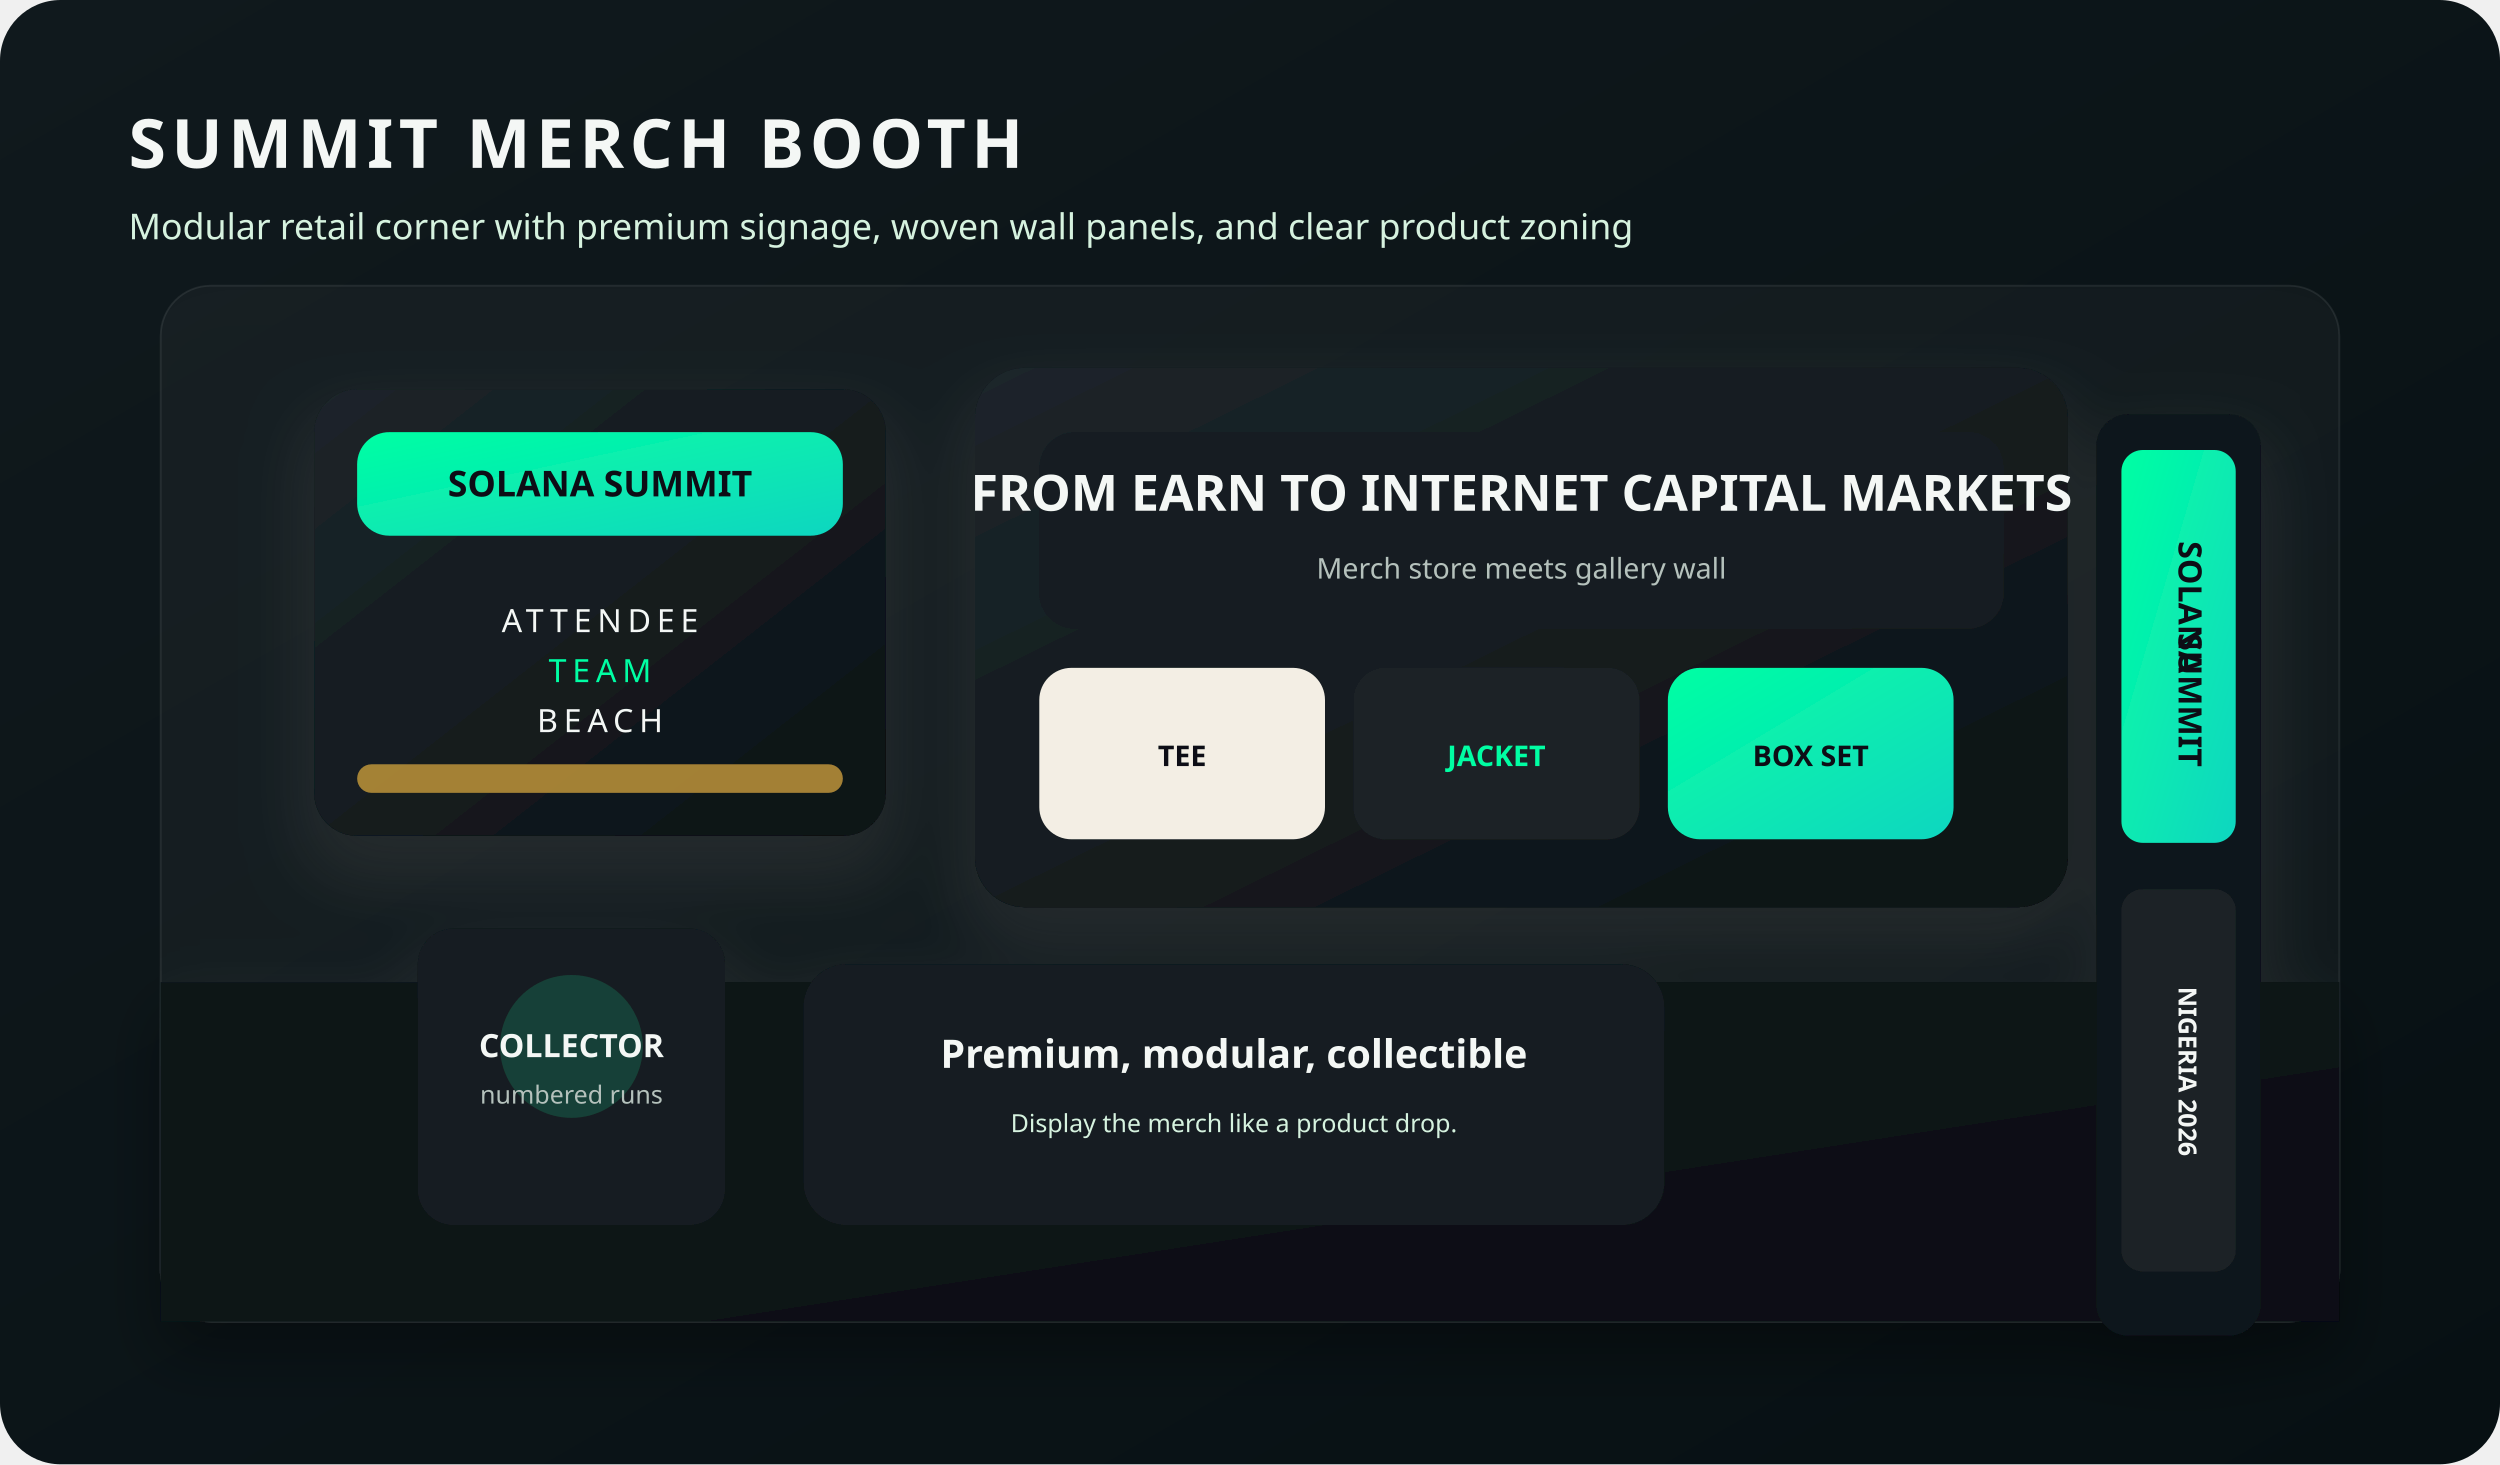
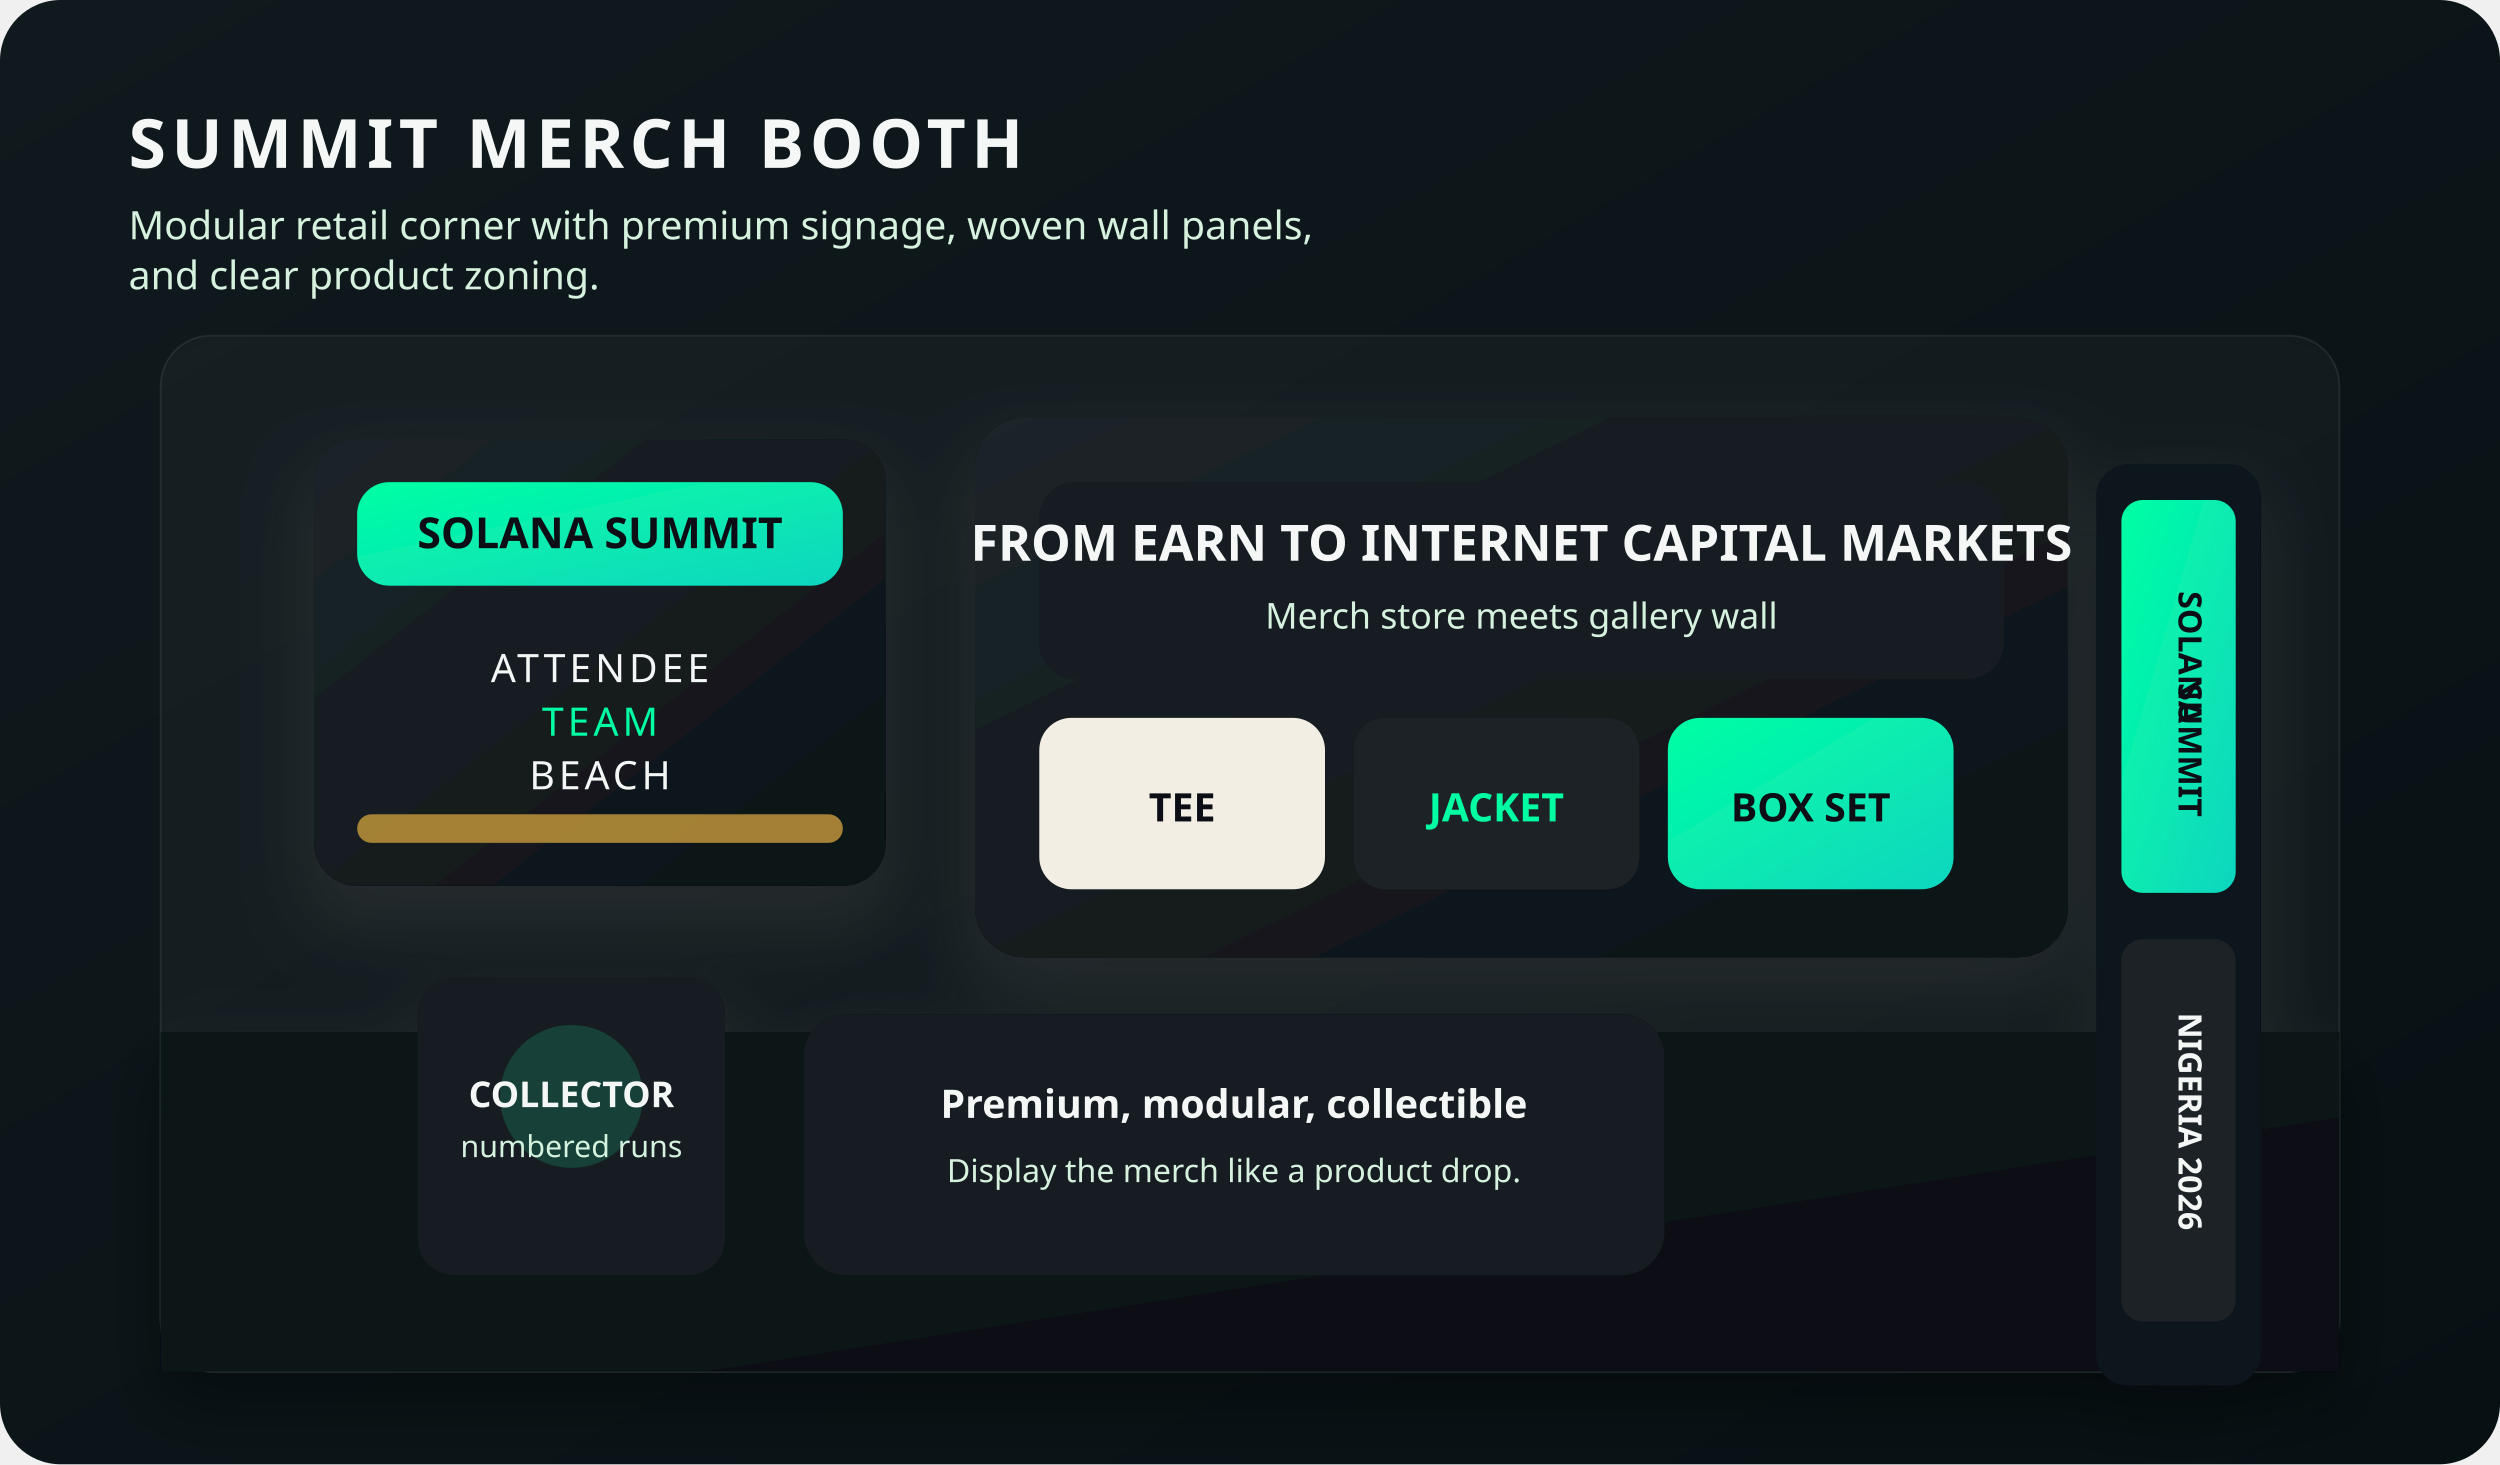
<svg xmlns="http://www.w3.org/2000/svg" viewBox="0 0 1400 820" role="img" aria-label="Summit merch booth production render">
  <defs>
    <linearGradient id="bg" x1="0" y1="0" x2="1" y2="1">
      <stop offset="0%" stop-color="#10191d" />
      <stop offset="100%" stop-color="#071013" />
    </linearGradient>
    <linearGradient id="mint" x1="0" y1="0" x2="1" y2="1">
      <stop offset="0%" stop-color="#00ffa3" />
      <stop offset="100%" stop-color="#12d6c0" />
    </linearGradient>
    <linearGradient id="panel" x1="0" y1="0" x2="1" y2="1">
      <stop offset="0%" stop-color="#1c252a" />
      <stop offset="100%" stop-color="#0c1215" />
    </linearGradient>
    <filter id="shadow" x="-20%" y="-20%" width="140%" height="140%">
      <feDropShadow dx="0" dy="18" stdDeviation="18" flood-color="#000" flood-opacity=".34" />
    </filter>
    <linearGradient id="floor" x1="0" y1="0" x2="1" y2="1">
      <stop offset="0%" stop-color="#0e1418" />
      <stop offset="100%" stop-color="#0a1012" />
    </linearGradient>
  </defs>
  <rect width="1400" height="820" rx="34" fill="url(#bg)" />
  <text x="72" y="94" fill="#f4f7f5" font-family="Bahnschrift, Segoe UI, sans-serif" font-size="38" font-weight="700" letter-spacing=".08em">SUMMIT MERCH BOOTH</text>
-   <text x="72" y="134" fill="#d6f2df" font-family="Bahnschrift, Segoe UI, sans-serif" font-size="20">Modular retail corner with premium signage, woven wall panels, and clear product zoning</text>
-   <g filter="url(#shadow)" transform="translate(90,160)">
+   <text x="72" y="134" fill="#d6f2df" font-family="Bahnschrift, Segoe UI, sans-serif" font-size="22">Modular retail corner with premium signage, woven wall panels,</text>
+   <text x="72" y="162" fill="#d6f2df" font-family="Bahnschrift, Segoe UI, sans-serif" font-size="22">and clear product zoning.</text>
+   <g filter="url(#shadow)" transform="translate(90,188)">
    <rect width="1220" height="580" rx="28" fill="rgba(255,255,255,.03)" stroke="#ffffff" stroke-opacity=".08" />
    <rect x="0" y="390" width="1220" height="190" rx="0" fill="url(#floor)" />
    <g transform="translate(86,58)">
      <rect x="0" y="0" width="320" height="250" rx="24" fill="url(#panel)" />
      <rect x="24" y="24" width="272" height="58" rx="18" fill="url(#mint)" />
-       <text x="160" y="60" text-anchor="middle" fill="#081114" font-family="Bahnschrift, Segoe UI, sans-serif" font-size="20" font-weight="700">SOLANA SUMMIT</text>
-       <text x="160" y="136" text-anchor="middle" fill="#f4f7f5" font-family="Bahnschrift, Segoe UI, sans-serif" font-size="18" letter-spacing=".18em">ATTENDEE</text>
-       <text x="160" y="164" text-anchor="middle" fill="#00ffa3" font-family="Bahnschrift, Segoe UI, sans-serif" font-size="18" letter-spacing=".18em">TEAM</text>
-       <text x="160" y="192" text-anchor="middle" fill="#f4f7f5" font-family="Bahnschrift, Segoe UI, sans-serif" font-size="18" letter-spacing=".18em">BEACH</text>
+       <text x="160" y="61" text-anchor="middle" fill="#081114" font-family="Bahnschrift, Segoe UI, sans-serif" font-size="24" font-weight="700">SOLANA SUMMIT</text>
+       <text x="160" y="136" text-anchor="middle" fill="#f4f7f5" font-family="Bahnschrift, Segoe UI, sans-serif" font-size="22" letter-spacing=".1em">ATTENDEE</text>
+       <text x="160" y="166" text-anchor="middle" fill="#00ffa3" font-family="Bahnschrift, Segoe UI, sans-serif" font-size="22" letter-spacing=".1em">TEAM</text>
+       <text x="160" y="196" text-anchor="middle" fill="#f4f7f5" font-family="Bahnschrift, Segoe UI, sans-serif" font-size="22" letter-spacing=".1em">BEACH</text>
      <rect x="24" y="210" width="272" height="16" rx="8" fill="#c89b3c" opacity=".8" />
    </g>
    <g transform="translate(456,46)">
      <rect x="0" y="0" width="612" height="302" rx="28" fill="url(#panel)" />
      <rect x="36" y="36" width="540" height="110" rx="20" fill="#151d22" />
      <text x="306" y="80" text-anchor="middle" fill="#f4f7f5" font-family="Bahnschrift, Segoe UI, sans-serif" font-size="28" font-weight="700">FROM EARN TO INTERNET CAPITAL MARKETS</text>
-       <text x="306" y="118" text-anchor="middle" fill="#b5c1bc" font-family="Bahnschrift, Segoe UI, sans-serif" font-size="16">Merch store meets gallery wall</text>
+       <text x="306" y="118" text-anchor="middle" fill="#d6f2df" font-family="Bahnschrift, Segoe UI, sans-serif" font-size="20">Merch store meets gallery wall</text>
      <g transform="translate(36,168)">
        <rect x="0" y="0" width="160" height="96" rx="18" fill="#f3eee4" />
        <rect x="176" y="0" width="160" height="96" rx="18" fill="#1d2327" />
        <rect x="352" y="0" width="160" height="96" rx="18" fill="url(#mint)" />
-         <text x="80" y="55" text-anchor="middle" fill="#081114" font-family="Bahnschrift, Segoe UI, sans-serif" font-size="16" font-weight="700">TEE</text>
-         <text x="256" y="55" text-anchor="middle" fill="#00ffa3" font-family="Bahnschrift, Segoe UI, sans-serif" font-size="16" font-weight="700">JACKET</text>
-         <text x="432" y="55" text-anchor="middle" fill="#081114" font-family="Bahnschrift, Segoe UI, sans-serif" font-size="16" font-weight="700">BOX SET</text>
+         <text x="80" y="58" text-anchor="middle" fill="#081114" font-family="Bahnschrift, Segoe UI, sans-serif" font-size="22" font-weight="700">TEE</text>
+         <text x="256" y="58" text-anchor="middle" fill="#00ffa3" font-family="Bahnschrift, Segoe UI, sans-serif" font-size="22" font-weight="700">JACKET</text>
+         <text x="432" y="58" text-anchor="middle" fill="#081114" font-family="Bahnschrift, Segoe UI, sans-serif" font-size="22" font-weight="700">BOX SET</text>
      </g>
    </g>
    <g transform="translate(1084,72)">
      <rect x="0" y="0" width="92" height="516" rx="18" fill="#0f171b" />
      <rect x="14" y="20" width="64" height="220" rx="12" fill="url(#mint)" />
      <text x="46" y="108" text-anchor="middle" fill="#081114" font-family="Bahnschrift, Segoe UI, sans-serif" font-size="18" font-weight="700" transform="rotate(90 46 108)">SOLANA</text>
      <text x="46" y="160" text-anchor="middle" fill="#081114" font-family="Bahnschrift, Segoe UI, sans-serif" font-size="18" font-weight="700" transform="rotate(90 46 160)">SUMMIT</text>
      <rect x="14" y="266" width="64" height="214" rx="12" fill="#1d2327" />
-       <text x="46" y="368" text-anchor="middle" fill="#f4f7f5" font-family="Bahnschrift, Segoe UI, sans-serif" font-size="14" font-weight="700" transform="rotate(90 46 368)">NIGERIA 2026</text>
+       <text x="46" y="368" text-anchor="middle" fill="#f4f7f5" font-family="Bahnschrift, Segoe UI, sans-serif" font-size="18" font-weight="700" transform="rotate(90 46 368)">NIGERIA 2026</text>
    </g>
    <g transform="translate(144,360)">
      <rect x="0" y="0" width="172" height="166" rx="20" fill="#151d22" />
      <circle cx="86" cy="66" r="40" fill="#00ffa3" opacity=".16" />
-       <text x="86" y="72" text-anchor="middle" fill="#f4f7f5" font-family="Bahnschrift, Segoe UI, sans-serif" font-size="18" font-weight="700">COLLECTOR</text>
-       <text x="86" y="98" text-anchor="middle" fill="#b5c1bc" font-family="Bahnschrift, Segoe UI, sans-serif" font-size="14">numbered runs</text>
+       <text x="86" y="72" text-anchor="middle" fill="#f4f7f5" font-family="Bahnschrift, Segoe UI, sans-serif" font-size="20" font-weight="700">COLLECTOR</text>
+       <text x="86" y="100" text-anchor="middle" fill="#d6f2df" font-family="Bahnschrift, Segoe UI, sans-serif" font-size="17">numbered runs</text>
    </g>
    <g transform="translate(360,380)">
      <rect x="0" y="0" width="482" height="146" rx="24" fill="#151d22" />
      <text x="241" y="58" text-anchor="middle" fill="#f4f7f5" font-family="Bahnschrift, Segoe UI, sans-serif" font-size="22" font-weight="700">Premium, modular, collectible</text>
-       <text x="241" y="94" text-anchor="middle" fill="#d6f2df" font-family="Bahnschrift, Segoe UI, sans-serif" font-size="14">Display the merch like a product drop.</text>
+       <text x="241" y="94" text-anchor="middle" fill="#d6f2df" font-family="Bahnschrift, Segoe UI, sans-serif" font-size="18">Display the merch like a product drop.</text>
    </g>
  </g>
</svg>
